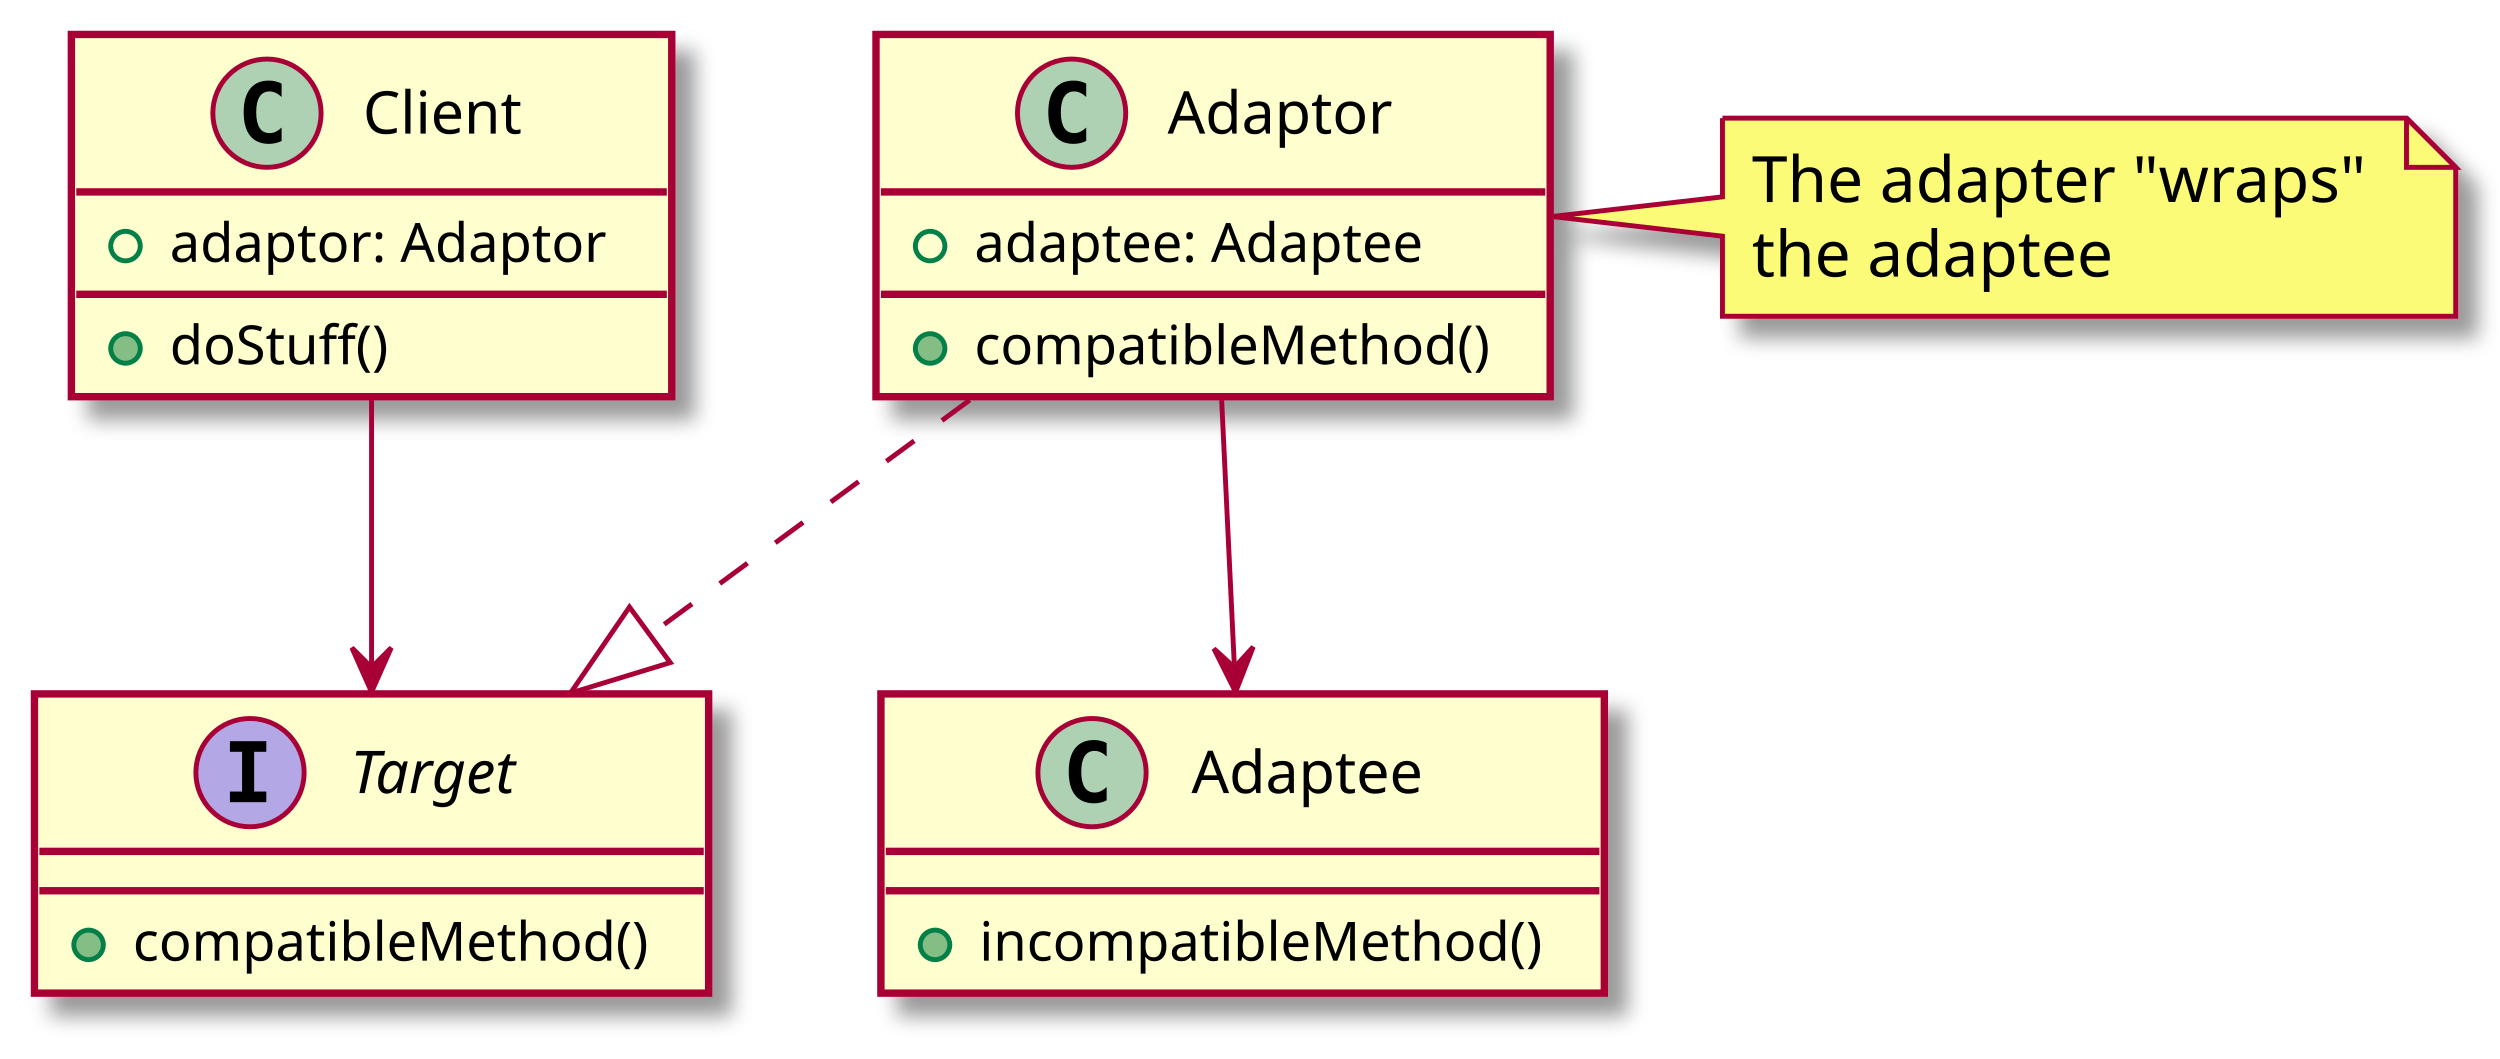
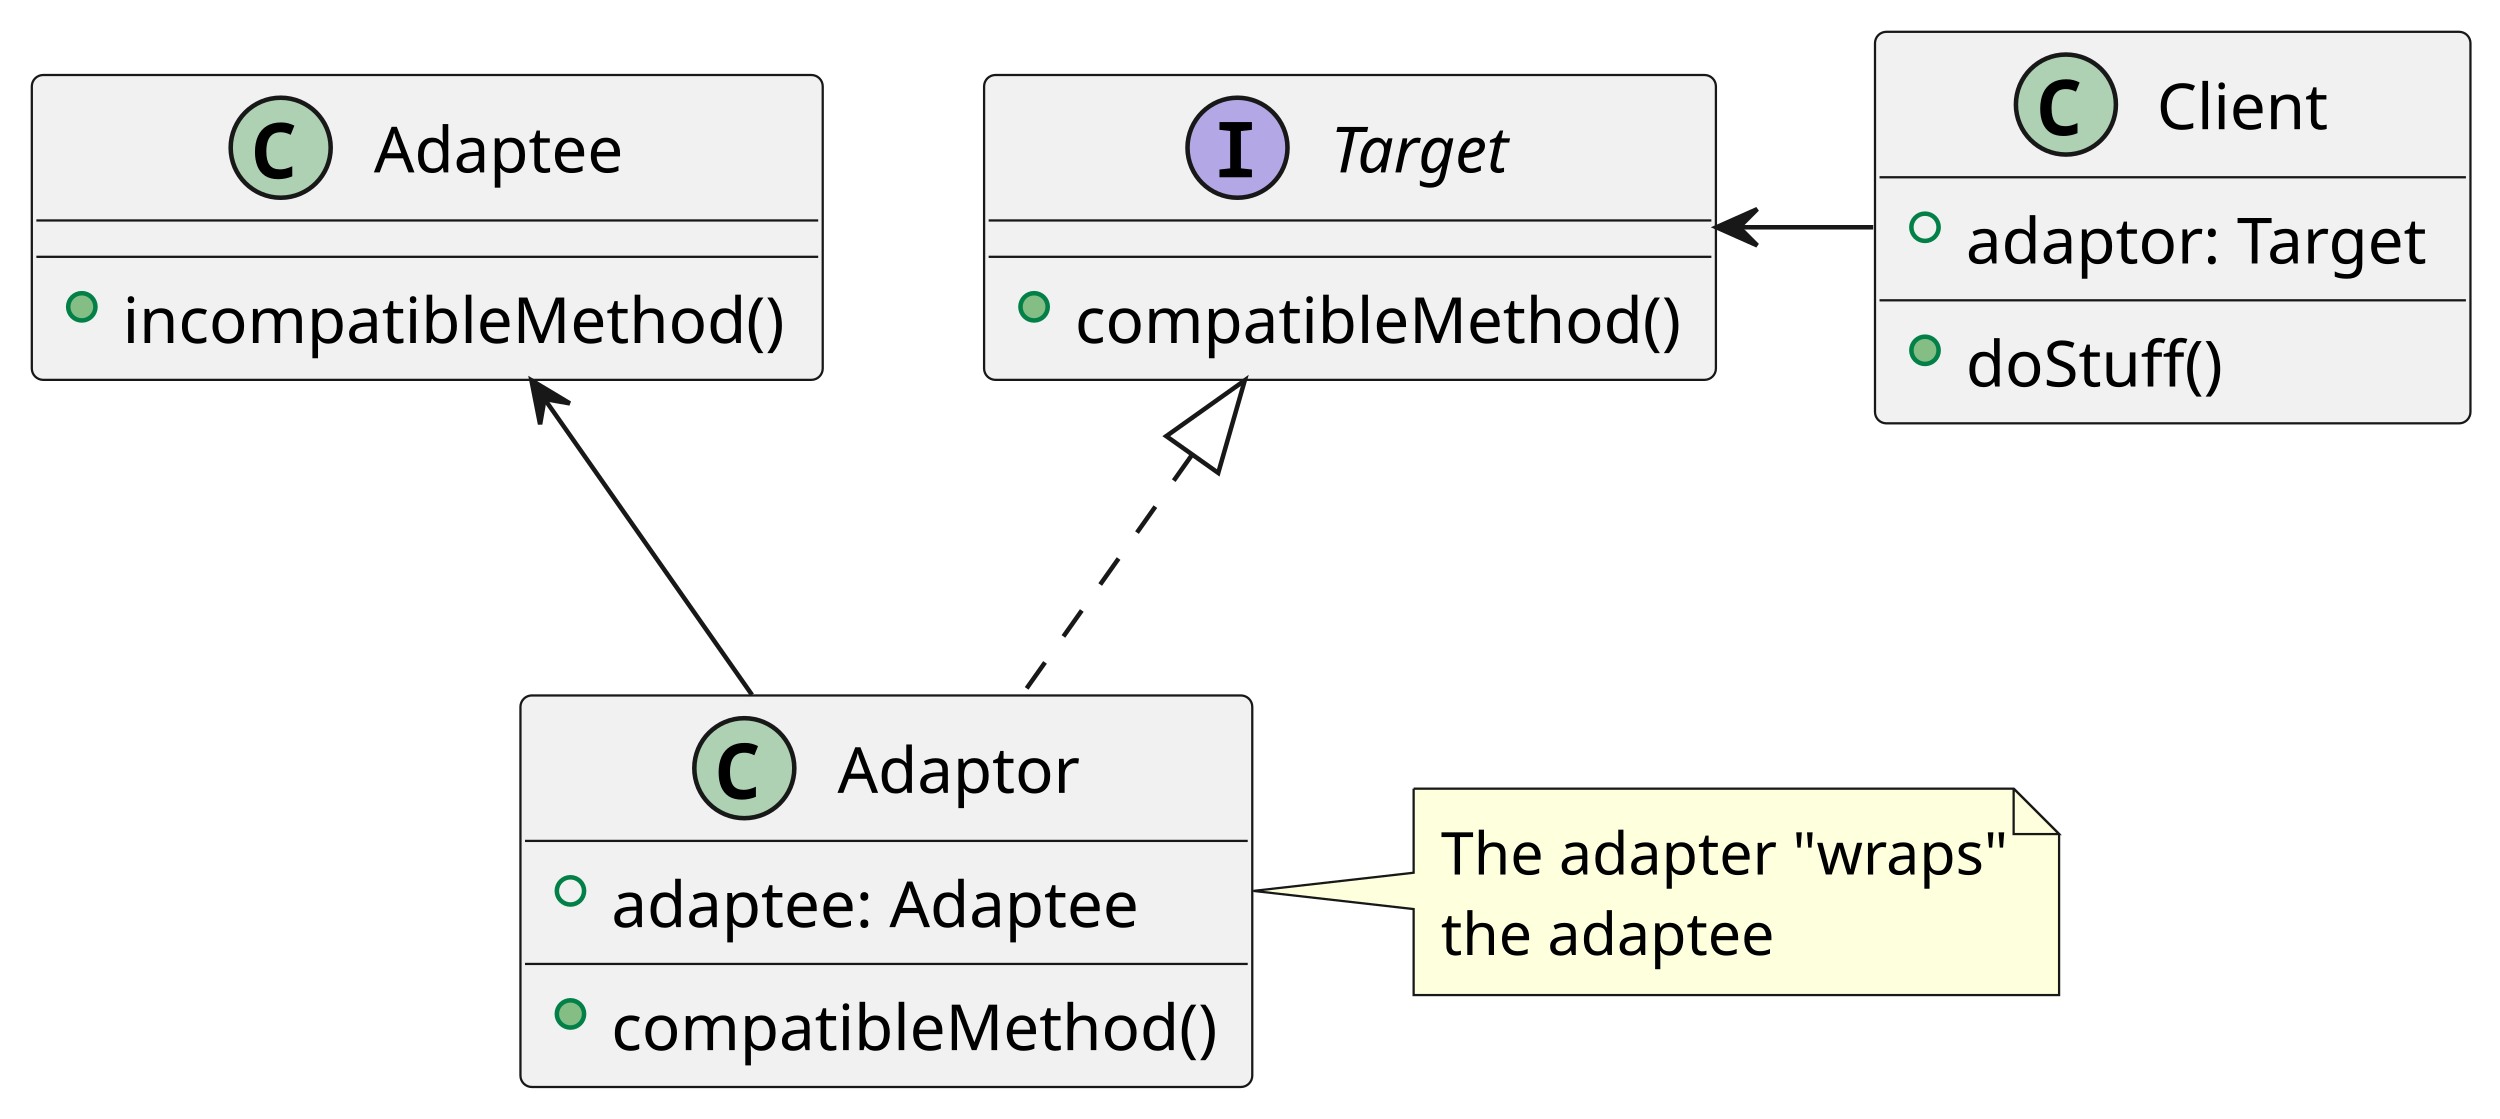
- <svg xmlns="http://www.w3.org/2000/svg" contentScriptType="application/ecmascript" contentStyleType="text/css" height="215px" preserveAspectRatio="none" style="width:508px;height:215px;" version="1.1" viewBox="0 0 508 215" width="508px" zoomAndPan="magnify">
-   <defs>
-     <filter height="300%" id="f1jvute6ttgfad" width="300%" x="-1" y="-1">
-       <feGaussianBlur result="blurOut" stdDeviation="2.0" />
-       <feColorMatrix in="blurOut" result="blurOut2" type="matrix" values="0 0 0 0 0 0 0 0 0 0 0 0 0 0 0 0 0 0 .4 0" />
-       <feOffset dx="4.0" dy="4.0" in="blurOut2" result="blurOut3" />
-       <feBlend in="SourceGraphic" in2="blurOut3" mode="normal" />
-     </filter>
-   </defs>
+ <svg xmlns="http://www.w3.org/2000/svg" contentStyleType="text/css" height="246px" preserveAspectRatio="none" style="width:550px;height:246px;background:#FFFFFF;" version="1.1" viewBox="0 0 550 246" width="550px" zoomAndPan="magnify">
+   <defs />
  <g>
-     <rect codeLine="1" fill="#FEFECE" filter="url(#f1jvute6ttgfad)" height="73.609" id="Client" style="stroke:#A80036;stroke-width:1.5;" width="122" x="14.5" y="7" />
-     <ellipse cx="54.25" cy="23" fill="#ADD1B2" rx="11" ry="11" style="stroke:#A80036;stroke-width:1.0;" />
-     <path d="M57.219,28.641 Q56.641,28.938 56,29.078 Q55.359,29.234 54.656,29.234 Q52.156,29.234 50.828,27.594 Q49.516,25.938 49.516,22.812 Q49.516,19.688 50.828,18.031 Q52.156,16.375 54.656,16.375 Q55.359,16.375 56,16.531 Q56.656,16.688 57.219,16.984 L57.219,19.703 Q56.594,19.125 56,18.859 Q55.406,18.578 54.781,18.578 Q53.438,18.578 52.75,19.656 Q52.062,20.719 52.062,22.812 Q52.062,24.906 52.75,25.984 Q53.438,27.047 54.781,27.047 Q55.406,27.047 56,26.781 Q56.594,26.5 57.219,25.922 L57.219,28.641 Z " fill="#000000" />
-     <text fill="#000000" font-family="sans-serif" font-size="12" lengthAdjust="spacing" textLength="35" x="73.75" y="27.154">Client</text>
-     <line style="stroke:#A80036;stroke-width:1.5;" x1="15.5" x2="135.5" y1="39" y2="39" />
-     <ellipse cx="25.5" cy="50" fill="none" rx="3" ry="3" style="stroke:#038048;stroke-width:1.0;" />
-     <text fill="#000000" font-family="sans-serif" font-size="11" lengthAdjust="spacing" textLength="96" x="34.5" y="53.21">adaptor: Adaptor</text>
-     <line style="stroke:#A80036;stroke-width:1.5;" x1="15.5" x2="135.5" y1="59.805" y2="59.805" />
-     <ellipse cx="25.5" cy="70.805" fill="#84BE84" rx="3" ry="3" style="stroke:#038048;stroke-width:1.0;" />
-     <text fill="#000000" font-family="sans-serif" font-size="11" lengthAdjust="spacing" textLength="49" x="34.5" y="74.015">doStuff()</text>
-     <rect codeLine="6" fill="#FEFECE" filter="url(#f1jvute6ttgfad)" height="60.805" id="Target" style="stroke:#A80036;stroke-width:1.5;" width="137" x="7" y="141" />
-     <ellipse cx="50.8" cy="157" fill="#B4A7E5" rx="11" ry="11" style="stroke:#A80036;stroke-width:1.0;" />
-     <path d="M46.722,152.766 L46.722,150.609 L54.112,150.609 L54.112,152.766 L51.644,152.766 L51.644,160.844 L54.112,160.844 L54.112,163 L46.722,163 L46.722,160.844 L49.191,160.844 L49.191,152.766 L46.722,152.766 Z " fill="#000000" />
-     <text fill="#000000" font-family="sans-serif" font-size="12" font-style="italic" lengthAdjust="spacing" textLength="41" x="71.2" y="161.154">Target</text>
-     <line style="stroke:#A80036;stroke-width:1.5;" x1="8" x2="143" y1="173" y2="173" />
-     <line style="stroke:#A80036;stroke-width:1.5;" x1="8" x2="143" y1="181" y2="181" />
-     <ellipse cx="18" cy="192" fill="#84BE84" rx="3" ry="3" style="stroke:#038048;stroke-width:1.0;" />
-     <text fill="#000000" font-family="sans-serif" font-size="11" lengthAdjust="spacing" textLength="111" x="27" y="195.21">compatibleMethod()</text>
-     <rect codeLine="10" fill="#FEFECE" filter="url(#f1jvute6ttgfad)" height="73.609" id="Adaptor" style="stroke:#A80036;stroke-width:1.5;" width="137" x="178" y="7" />
-     <ellipse cx="217.75" cy="23" fill="#ADD1B2" rx="11" ry="11" style="stroke:#A80036;stroke-width:1.0;" />
-     <path d="M220.719,28.641 Q220.141,28.938 219.5,29.078 Q218.859,29.234 218.156,29.234 Q215.656,29.234 214.328,27.594 Q213.016,25.938 213.016,22.812 Q213.016,19.688 214.328,18.031 Q215.656,16.375 218.156,16.375 Q218.859,16.375 219.5,16.531 Q220.156,16.688 220.719,16.984 L220.719,19.703 Q220.094,19.125 219.5,18.859 Q218.906,18.578 218.281,18.578 Q216.938,18.578 216.25,19.656 Q215.562,20.719 215.562,22.812 Q215.562,24.906 216.25,25.984 Q216.938,27.047 218.281,27.047 Q218.906,27.047 219.5,26.781 Q220.094,26.5 220.719,25.922 L220.719,28.641 Z " fill="#000000" />
-     <text fill="#000000" font-family="sans-serif" font-size="12" lengthAdjust="spacing" textLength="50" x="237.25" y="27.154">Adaptor</text>
-     <line style="stroke:#A80036;stroke-width:1.5;" x1="179" x2="314" y1="39" y2="39" />
-     <ellipse cx="189" cy="50" fill="none" rx="3" ry="3" style="stroke:#038048;stroke-width:1.0;" />
-     <text fill="#000000" font-family="sans-serif" font-size="11" lengthAdjust="spacing" textLength="100" x="198" y="53.21">adaptee: Adaptee</text>
-     <line style="stroke:#A80036;stroke-width:1.5;" x1="179" x2="314" y1="59.805" y2="59.805" />
-     <ellipse cx="189" cy="70.805" fill="#84BE84" rx="3" ry="3" style="stroke:#038048;stroke-width:1.0;" />
-     <text fill="#000000" font-family="sans-serif" font-size="11" lengthAdjust="spacing" textLength="111" x="198" y="74.015">compatibleMethod()</text>
-     <path d="M350,24 L350,40 L315.34,44 L350,48 L350,64.266 A0,0 0 0 0 350,64.266 L499,64.266 A0,0 0 0 0 499,64.266 L499,34 L489,24 L350,24 A0,0 0 0 0 350,24 " fill="#FBFB77" filter="url(#f1jvute6ttgfad)" style="stroke:#A80036;stroke-width:1.0;" />
-     <path d="M489,24 L489,34 L499,34 L489,24 " fill="#FBFB77" style="stroke:#A80036;stroke-width:1.0;" />
-     <text fill="#000000" font-family="sans-serif" font-size="13" lengthAdjust="spacing" textLength="128" x="356" y="41.067">The adapter "wraps"</text>
-     <text fill="#000000" font-family="sans-serif" font-size="13" lengthAdjust="spacing" textLength="78" x="356" y="56.2">the adaptee</text>
-     <rect codeLine="20" fill="#FEFECE" filter="url(#f1jvute6ttgfad)" height="60.805" id="Adaptee" style="stroke:#A80036;stroke-width:1.5;" width="147" x="179" y="141" />
-     <ellipse cx="221.9" cy="157" fill="#ADD1B2" rx="11" ry="11" style="stroke:#A80036;stroke-width:1.0;" />
-     <path d="M224.869,162.641 Q224.291,162.938 223.65,163.078 Q223.009,163.234 222.306,163.234 Q219.806,163.234 218.478,161.594 Q217.166,159.938 217.166,156.812 Q217.166,153.688 218.478,152.031 Q219.806,150.375 222.306,150.375 Q223.009,150.375 223.65,150.531 Q224.306,150.688 224.869,150.984 L224.869,153.703 Q224.244,153.125 223.65,152.859 Q223.056,152.578 222.431,152.578 Q221.088,152.578 220.4,153.656 Q219.713,154.719 219.713,156.812 Q219.713,158.906 220.4,159.984 Q221.088,161.047 222.431,161.047 Q223.056,161.047 223.65,160.781 Q224.244,160.5 224.869,159.922 L224.869,162.641 Z " fill="#000000" />
-     <text fill="#000000" font-family="sans-serif" font-size="12" lengthAdjust="spacing" textLength="53" x="242.1" y="161.154">Adaptee</text>
-     <line style="stroke:#A80036;stroke-width:1.5;" x1="180" x2="325" y1="173" y2="173" />
-     <line style="stroke:#A80036;stroke-width:1.5;" x1="180" x2="325" y1="181" y2="181" />
-     <ellipse cx="190" cy="192" fill="#84BE84" rx="3" ry="3" style="stroke:#038048;stroke-width:1.0;" />
-     <text fill="#000000" font-family="sans-serif" font-size="11" lengthAdjust="spacing" textLength="121" x="199" y="195.21">incompatibleMethod()</text>
-     <path codeLine="24" d="M75.5,81.3 C75.5,98.36 75.5,118.61 75.5,135.5 " fill="none" id="Client-to-Target" style="stroke:#A80036;stroke-width:1.0;" />
-     <polygon fill="#A80036" points="75.5,140.62,79.5,131.62,75.5,135.62,71.5,131.62,75.5,140.62" style="stroke:#A80036;stroke-width:1.0;" />
-     <path codeLine="25" d="M197.04,81.3 C176.73,96.21 153.09,113.56 132.09,128.97 " fill="none" id="Adaptor-to-Target" style="stroke:#A80036;stroke-width:1.0;stroke-dasharray:7.0,7.0;" />
-     <polygon fill="none" points="136.19,134.64,115.93,140.83,127.91,123.35,136.19,134.64" style="stroke:#A80036;stroke-width:1.0;" />
-     <path codeLine="26" d="M248.24,81.3 C249.05,98.36 250.02,118.61 250.83,135.5 " fill="none" id="Adaptor-to-Adaptee" style="stroke:#A80036;stroke-width:1.0;" />
-     <polygon fill="#A80036" points="251.07,140.62,254.655,131.447,250.842,135.625,246.663,131.812,251.07,140.62" style="stroke:#A80036;stroke-width:1.0;" />
+     <g id="elem_Client">
+       <rect codeLine="1" fill="#F1F1F1" height="86.136" id="Client" rx="2.5" ry="2.5" style="stroke:#181818;stroke-width:0.5;" width="131" x="412.5" y="7" />
+       <ellipse cx="454.5" cy="23" fill="#ADD1B2" rx="11" ry="11" style="stroke:#181818;stroke-width:1.0;" />
+       <path d="M453.969,29.922 Q452.219,29.922 451.078,29.188 Q449.953,28.438 449.391,27.094 Q448.844,25.734 448.844,23.938 Q448.844,21.906 449.5,20.453 Q450.156,19 451.438,18.219 Q452.719,17.438 454.594,17.438 Q455.484,17.438 456.156,17.625 Q456.828,17.797 457.516,18.141 L456.703,20.156 Q456.078,19.844 455.531,19.719 Q455,19.594 454.516,19.594 Q453.344,19.594 452.641,20.125 Q451.938,20.656 451.641,21.609 Q451.344,22.562 451.344,23.828 Q451.344,25.844 452.062,26.812 Q452.781,27.766 454.375,27.766 Q454.969,27.766 455.594,27.609 Q456.219,27.453 457.047,27.078 L457.047,29.297 Q456.312,29.609 455.516,29.766 Q454.734,29.922 453.969,29.922 Z " fill="#000000" />
+       <text fill="#000000" font-family="sans-serif" font-size="14" lengthAdjust="spacing" textLength="39" x="474.5" y="28.432">Client</text>
+       <line style="stroke:#181818;stroke-width:0.5;" x1="413.5" x2="542.5" y1="39" y2="39" />
+       <ellipse cx="423.5" cy="50" fill="none" rx="3" ry="3" style="stroke:#038048;stroke-width:1.0;" />
+       <text fill="#000000" font-family="sans-serif" font-size="14" lengthAdjust="spacing" textLength="105" x="432.5" y="57.966">adaptor: Target</text>
+       <line style="stroke:#181818;stroke-width:0.5;" x1="413.5" x2="542.5" y1="66.068" y2="66.068" />
+       <ellipse cx="423.5" cy="77.068" fill="#84BE84" rx="3" ry="3" style="stroke:#038048;stroke-width:1.0;" />
+       <text fill="#000000" font-family="sans-serif" font-size="14" lengthAdjust="spacing" textLength="57" x="432.5" y="85.034">doStuff()</text>
+     </g>
+     <g id="elem_Target">
+       <rect codeLine="6" fill="#F1F1F1" height="67.068" id="Target" rx="2.5" ry="2.5" style="stroke:#181818;stroke-width:0.5;" width="161" x="216.5" y="16.5" />
+       <ellipse cx="272.25" cy="32.5" fill="#B4A7E5" rx="11" ry="11" style="stroke:#181818;stroke-width:1.0;" />
+       <path d="M268.281,39 L268.281,37.297 L270.641,37.031 L270.641,28.828 L268.281,28.562 L268.281,26.859 L275.422,26.859 L275.422,28.562 L273,28.828 L273,37.031 L275.422,37.297 L275.422,39 L268.281,39 Z " fill="#000000" />
+       <text fill="#000000" font-family="sans-serif" font-size="14" font-style="italic" lengthAdjust="spacing" textLength="41" x="292.75" y="37.932">Target</text>
+       <line style="stroke:#181818;stroke-width:0.5;" x1="217.5" x2="376.5" y1="48.5" y2="48.5" />
+       <line style="stroke:#181818;stroke-width:0.5;" x1="217.5" x2="376.5" y1="56.5" y2="56.5" />
+       <ellipse cx="227.5" cy="67.5" fill="#84BE84" rx="3" ry="3" style="stroke:#038048;stroke-width:1.0;" />
+       <text fill="#000000" font-family="sans-serif" font-size="14" lengthAdjust="spacing" textLength="135" x="236.5" y="75.466">compatibleMethod()</text>
+     </g>
+     <g id="elem_Adaptor">
+       <rect codeLine="10" fill="#F1F1F1" height="86.136" id="Adaptor" rx="2.5" ry="2.5" style="stroke:#181818;stroke-width:0.5;" width="161" x="114.5" y="153" />
+       <ellipse cx="163.75" cy="169" fill="#ADD1B2" rx="11" ry="11" style="stroke:#181818;stroke-width:1.0;" />
+       <path d="M163.219,175.922 Q161.469,175.922 160.328,175.188 Q159.203,174.438 158.641,173.094 Q158.094,171.734 158.094,169.938 Q158.094,167.906 158.75,166.453 Q159.406,165 160.688,164.219 Q161.969,163.438 163.844,163.438 Q164.734,163.438 165.406,163.625 Q166.078,163.797 166.766,164.141 L165.953,166.156 Q165.328,165.844 164.781,165.719 Q164.25,165.594 163.766,165.594 Q162.594,165.594 161.891,166.125 Q161.188,166.656 160.891,167.609 Q160.594,168.562 160.594,169.828 Q160.594,171.844 161.312,172.812 Q162.031,173.766 163.625,173.766 Q164.219,173.766 164.844,173.609 Q165.469,173.453 166.297,173.078 L166.297,175.297 Q165.562,175.609 164.766,175.766 Q163.984,175.922 163.219,175.922 Z " fill="#000000" />
+       <text fill="#000000" font-family="sans-serif" font-size="14" lengthAdjust="spacing" textLength="54" x="184.25" y="174.432">Adaptor</text>
+       <line style="stroke:#181818;stroke-width:0.5;" x1="115.5" x2="274.5" y1="185" y2="185" />
+       <ellipse cx="125.5" cy="196" fill="none" rx="3" ry="3" style="stroke:#038048;stroke-width:1.0;" />
+       <text fill="#000000" font-family="sans-serif" font-size="14" lengthAdjust="spacing" textLength="119" x="134.5" y="203.966">adaptee: Adaptee</text>
+       <line style="stroke:#181818;stroke-width:0.5;" x1="115.5" x2="274.5" y1="212.068" y2="212.068" />
+       <ellipse cx="125.5" cy="223.068" fill="#84BE84" rx="3" ry="3" style="stroke:#038048;stroke-width:1.0;" />
+       <text fill="#000000" font-family="sans-serif" font-size="14" lengthAdjust="spacing" textLength="135" x="134.5" y="231.034">compatibleMethod()</text>
+     </g>
+     <g id="elem_GMN5">
+       <path d="M311,173.5 L311,192 L275.72,196 L311,200 L311,218.912 A0,0 0 0 0 311,218.912 L453,218.912 A0,0 0 0 0 453,218.912 L453,183.5 L443,173.5 L311,173.5 A0,0 0 0 0 311,173.5 " fill="#FEFFDD" style="stroke:#181818;stroke-width:0.5;" />
+       <path d="M443,173.5 L443,183.5 L453,183.5 L443,173.5 " fill="#FEFFDD" style="stroke:#181818;stroke-width:0.5;" />
+       <text fill="#000000" font-family="sans-serif" font-size="13" lengthAdjust="spacing" textLength="121" x="317" y="192.397">The adapter "wraps"</text>
+       <text fill="#000000" font-family="sans-serif" font-size="13" lengthAdjust="spacing" textLength="72" x="317" y="210.103">the adaptee</text>
+     </g>
+     <g id="elem_Adaptee">
+       <rect codeLine="20" fill="#F1F1F1" height="67.068" id="Adaptee" rx="2.5" ry="2.5" style="stroke:#181818;stroke-width:0.5;" width="174" x="7" y="16.5" />
+       <ellipse cx="61.75" cy="32.5" fill="#ADD1B2" rx="11" ry="11" style="stroke:#181818;stroke-width:1.0;" />
+       <path d="M61.219,39.422 Q59.469,39.422 58.328,38.688 Q57.203,37.938 56.641,36.594 Q56.094,35.234 56.094,33.438 Q56.094,31.406 56.75,29.953 Q57.406,28.5 58.688,27.719 Q59.969,26.938 61.844,26.938 Q62.734,26.938 63.406,27.125 Q64.078,27.297 64.766,27.641 L63.953,29.656 Q63.328,29.344 62.781,29.219 Q62.25,29.094 61.766,29.094 Q60.594,29.094 59.891,29.625 Q59.188,30.156 58.891,31.109 Q58.594,32.062 58.594,33.328 Q58.594,35.344 59.312,36.312 Q60.031,37.266 61.625,37.266 Q62.219,37.266 62.844,37.109 Q63.469,36.953 64.297,36.578 L64.297,38.797 Q63.562,39.109 62.766,39.266 Q61.984,39.422 61.219,39.422 Z " fill="#000000" />
+       <text fill="#000000" font-family="sans-serif" font-size="14" lengthAdjust="spacing" textLength="56" x="82.25" y="37.932">Adaptee</text>
+       <line style="stroke:#181818;stroke-width:0.5;" x1="8" x2="180" y1="48.5" y2="48.5" />
+       <line style="stroke:#181818;stroke-width:0.5;" x1="8" x2="180" y1="56.5" y2="56.5" />
+       <ellipse cx="18" cy="67.5" fill="#84BE84" rx="3" ry="3" style="stroke:#038048;stroke-width:1.0;" />
+       <text fill="#000000" font-family="sans-serif" font-size="14" lengthAdjust="spacing" textLength="148" x="27" y="75.466">incompatibleMethod()</text>
+     </g>
+     <g id="link_Target_Client">
+       <path codeLine="24" d="M382.72,50 C392.52,50 402.32,50 412.11,50 " fill="none" id="Target-backto-Client" style="stroke:#181818;stroke-width:1.0;" />
+       <polygon fill="#181818" points="377.6,50,386.6,54,382.6,50,386.6,46,377.6,50" style="stroke:#181818;stroke-width:1.0;" />
+     </g>
+     <g id="link_Target_Adaptor">
+       <path codeLine="25" d="M262.27,100.03 C250.11,117.2 236.57,136.32 224.84,152.88 " fill="none" id="Target-backto-Adaptor" style="stroke:#181818;stroke-width:1.0;stroke-dasharray:7.0,7.0;" />
+       <polygon fill="none" points="256.58,95.95,273.85,83.68,268.01,104.04,256.58,95.95" style="stroke:#181818;stroke-width:1.0;" />
+     </g>
+     <g id="link_Adaptee_Adaptor">
+       <path codeLine="26" d="M119.84,87.84 C133.76,107.69 151,132.27 165.45,152.88 " fill="none" id="Adaptee-backto-Adaptor" style="stroke:#181818;stroke-width:1.0;" />
+       <polygon fill="#181818" points="116.92,83.68,118.822,93.343,119.795,87.771,125.368,88.743,116.92,83.68" style="stroke:#181818;stroke-width:1.0;" />
+     </g>
  </g>
</svg>
